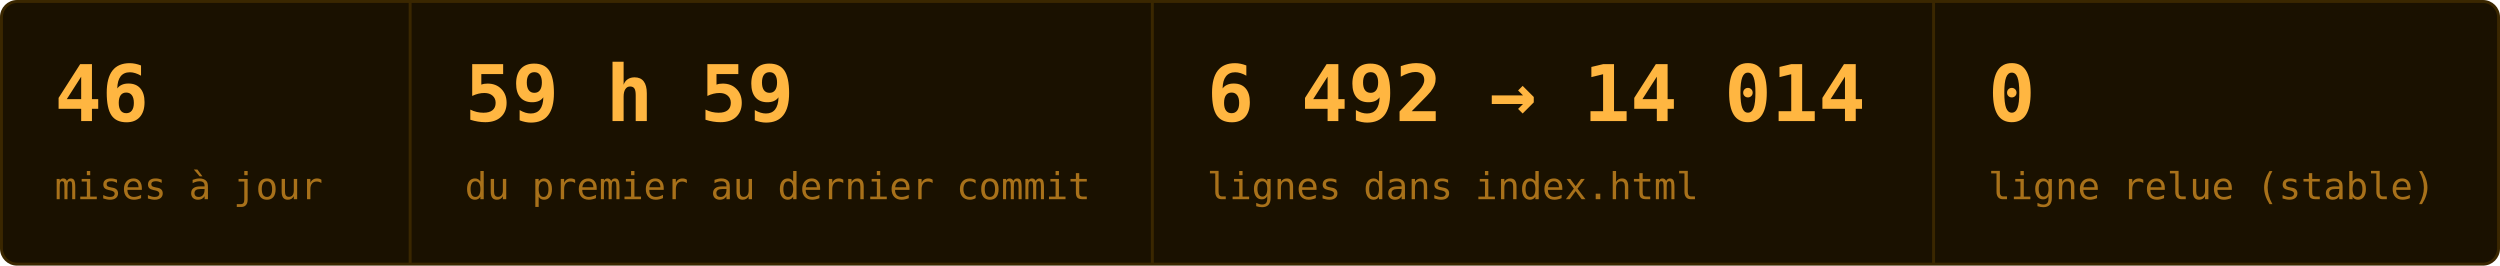
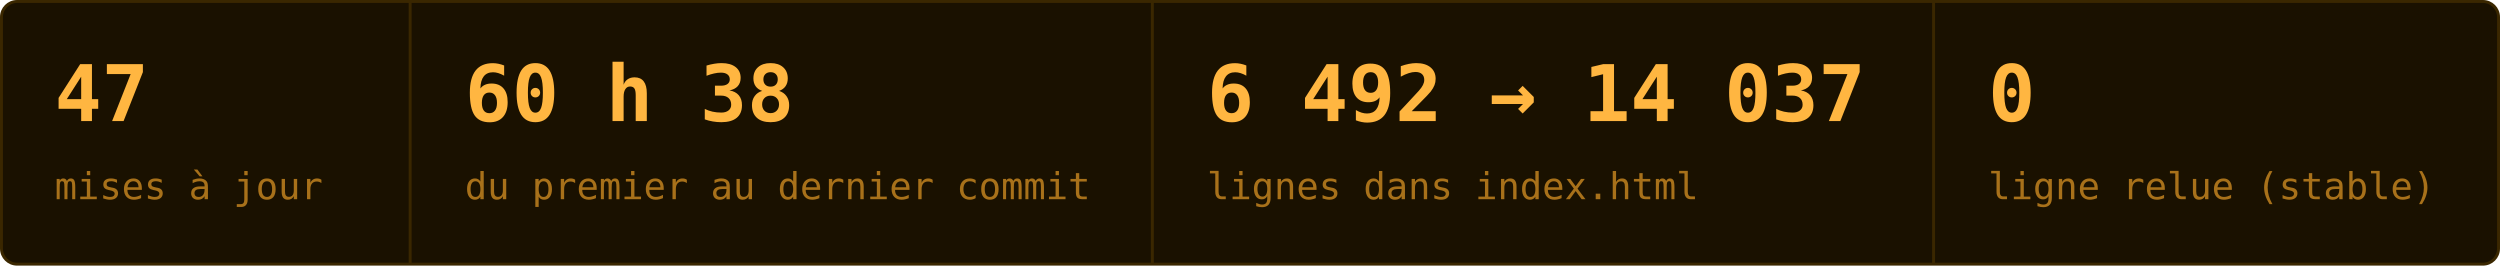
- <svg xmlns="http://www.w3.org/2000/svg" width="1280" height="136" viewBox="0 0 1280 136" role="img" aria-label="En chiffres : 46 mises à jour, 59 h 59 du premier au dernier commit, 6 492 → 14 014 lignes dans index.html, 0 ligne relue (stable)">
+ <svg xmlns="http://www.w3.org/2000/svg" width="1280" height="136" viewBox="0 0 1280 136" role="img" aria-label="En chiffres : 47 mises à jour, 60 h 38 du premier au dernier commit, 6 492 → 14 037 lignes dans index.html, 0 ligne relue (stable)">
  <rect x=".75" y=".75" width="1278.5" height="134.5" rx="8" fill="#1a1100" stroke="#3a2700" stroke-width="1.5" />
-   <text x="28.0" y="62" font-family="'JetBrains Mono', 'Cascadia Mono', Consolas, Menlo, 'DejaVu Sans Mono', monospace" font-size="40" font-weight="700" fill="#ffb641">46</text>
+   <text x="28.0" y="62" font-family="'JetBrains Mono', 'Cascadia Mono', Consolas, Menlo, 'DejaVu Sans Mono', monospace" font-size="40" font-weight="700" fill="#ffb641">47</text>
  <text x="28.0" y="102" font-family="'JetBrains Mono', 'Cascadia Mono', Consolas, Menlo, 'DejaVu Sans Mono', monospace" font-size="19" fill="#a8711a">mises à jour</text>
  <line x1="210.0" y1="1" x2="210.0" y2="135" stroke="#3a2700" stroke-width="1.5" />
-   <text x="238.0" y="62" font-family="'JetBrains Mono', 'Cascadia Mono', Consolas, Menlo, 'DejaVu Sans Mono', monospace" font-size="40" font-weight="700" fill="#ffb641">59 h 59</text>
+   <text x="238.0" y="62" font-family="'JetBrains Mono', 'Cascadia Mono', Consolas, Menlo, 'DejaVu Sans Mono', monospace" font-size="40" font-weight="700" fill="#ffb641">60 h 38</text>
  <text x="238.0" y="102" font-family="'JetBrains Mono', 'Cascadia Mono', Consolas, Menlo, 'DejaVu Sans Mono', monospace" font-size="19" fill="#a8711a">du premier au dernier commit</text>
  <line x1="590.0" y1="1" x2="590.0" y2="135" stroke="#3a2700" stroke-width="1.5" />
-   <text x="618.0" y="62" font-family="'JetBrains Mono', 'Cascadia Mono', Consolas, Menlo, 'DejaVu Sans Mono', monospace" font-size="40" font-weight="700" fill="#ffb641">6 492 → 14 014</text>
+   <text x="618.0" y="62" font-family="'JetBrains Mono', 'Cascadia Mono', Consolas, Menlo, 'DejaVu Sans Mono', monospace" font-size="40" font-weight="700" fill="#ffb641">6 492 → 14 037</text>
  <text x="618.0" y="102" font-family="'JetBrains Mono', 'Cascadia Mono', Consolas, Menlo, 'DejaVu Sans Mono', monospace" font-size="19" fill="#a8711a">lignes dans index.html</text>
  <line x1="990.0" y1="1" x2="990.0" y2="135" stroke="#3a2700" stroke-width="1.5" />
  <text x="1018.0" y="62" font-family="'JetBrains Mono', 'Cascadia Mono', Consolas, Menlo, 'DejaVu Sans Mono', monospace" font-size="40" font-weight="700" fill="#ffb641">0</text>
  <text x="1018.0" y="102" font-family="'JetBrains Mono', 'Cascadia Mono', Consolas, Menlo, 'DejaVu Sans Mono', monospace" font-size="19" fill="#a8711a">ligne relue (stable)</text>
</svg>
